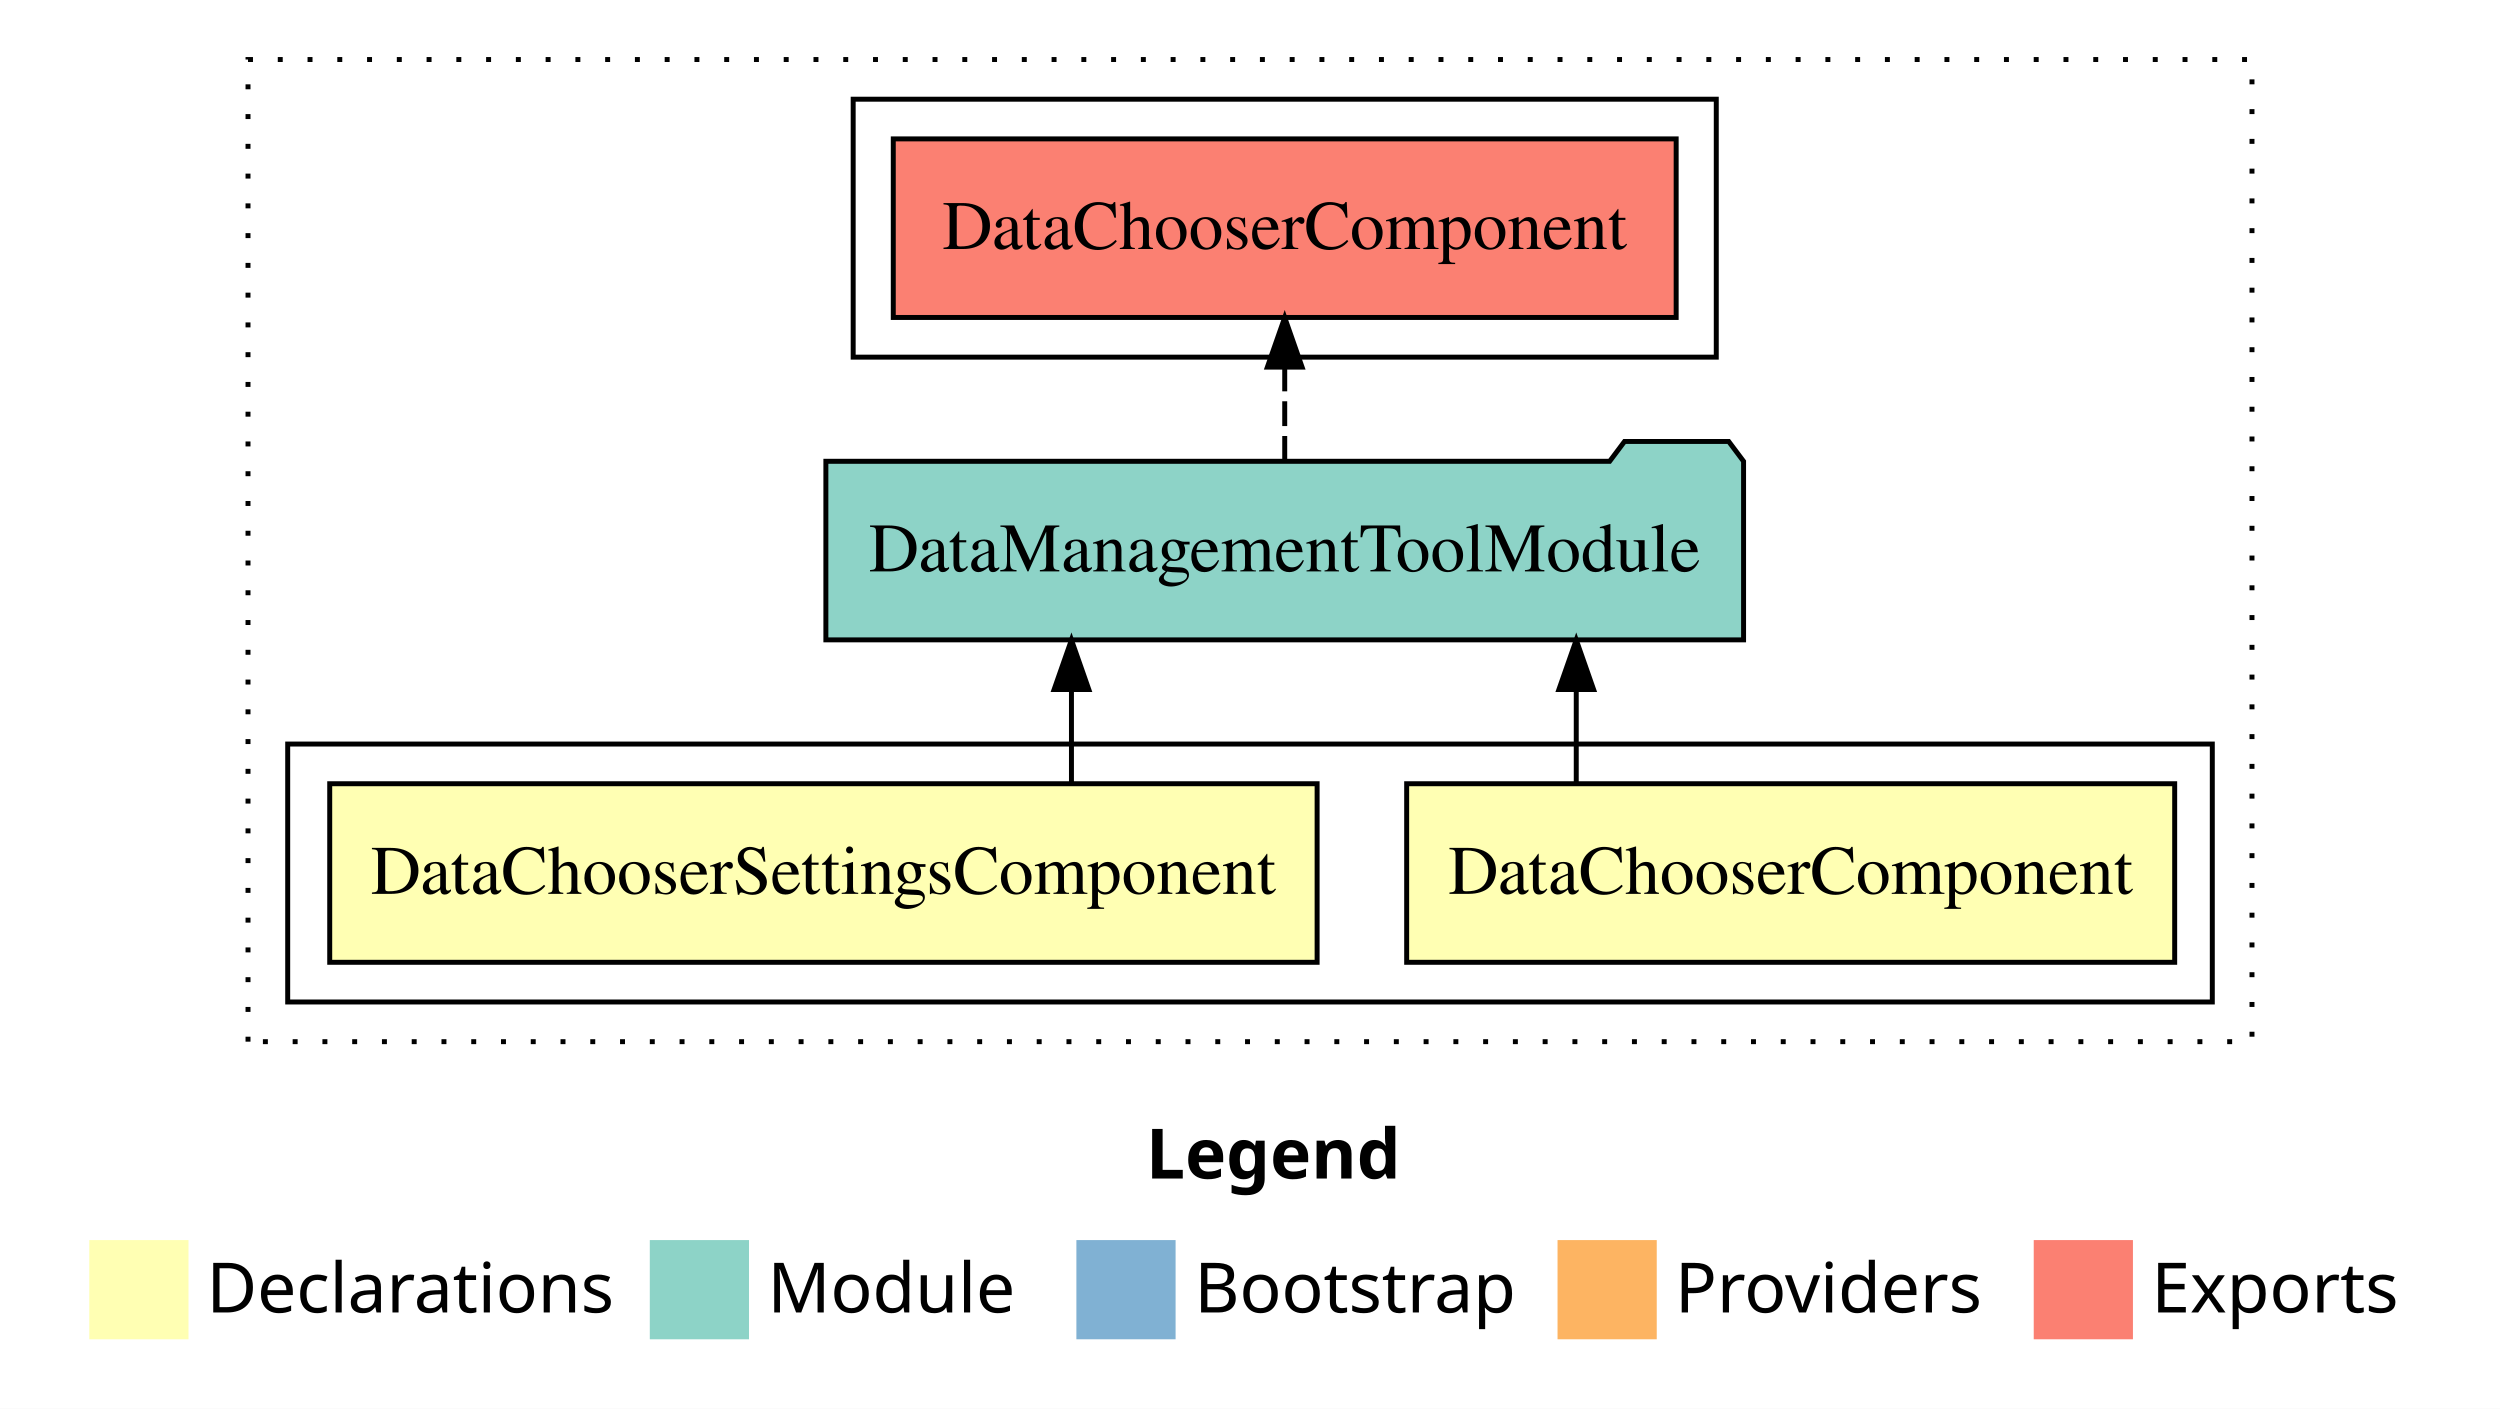
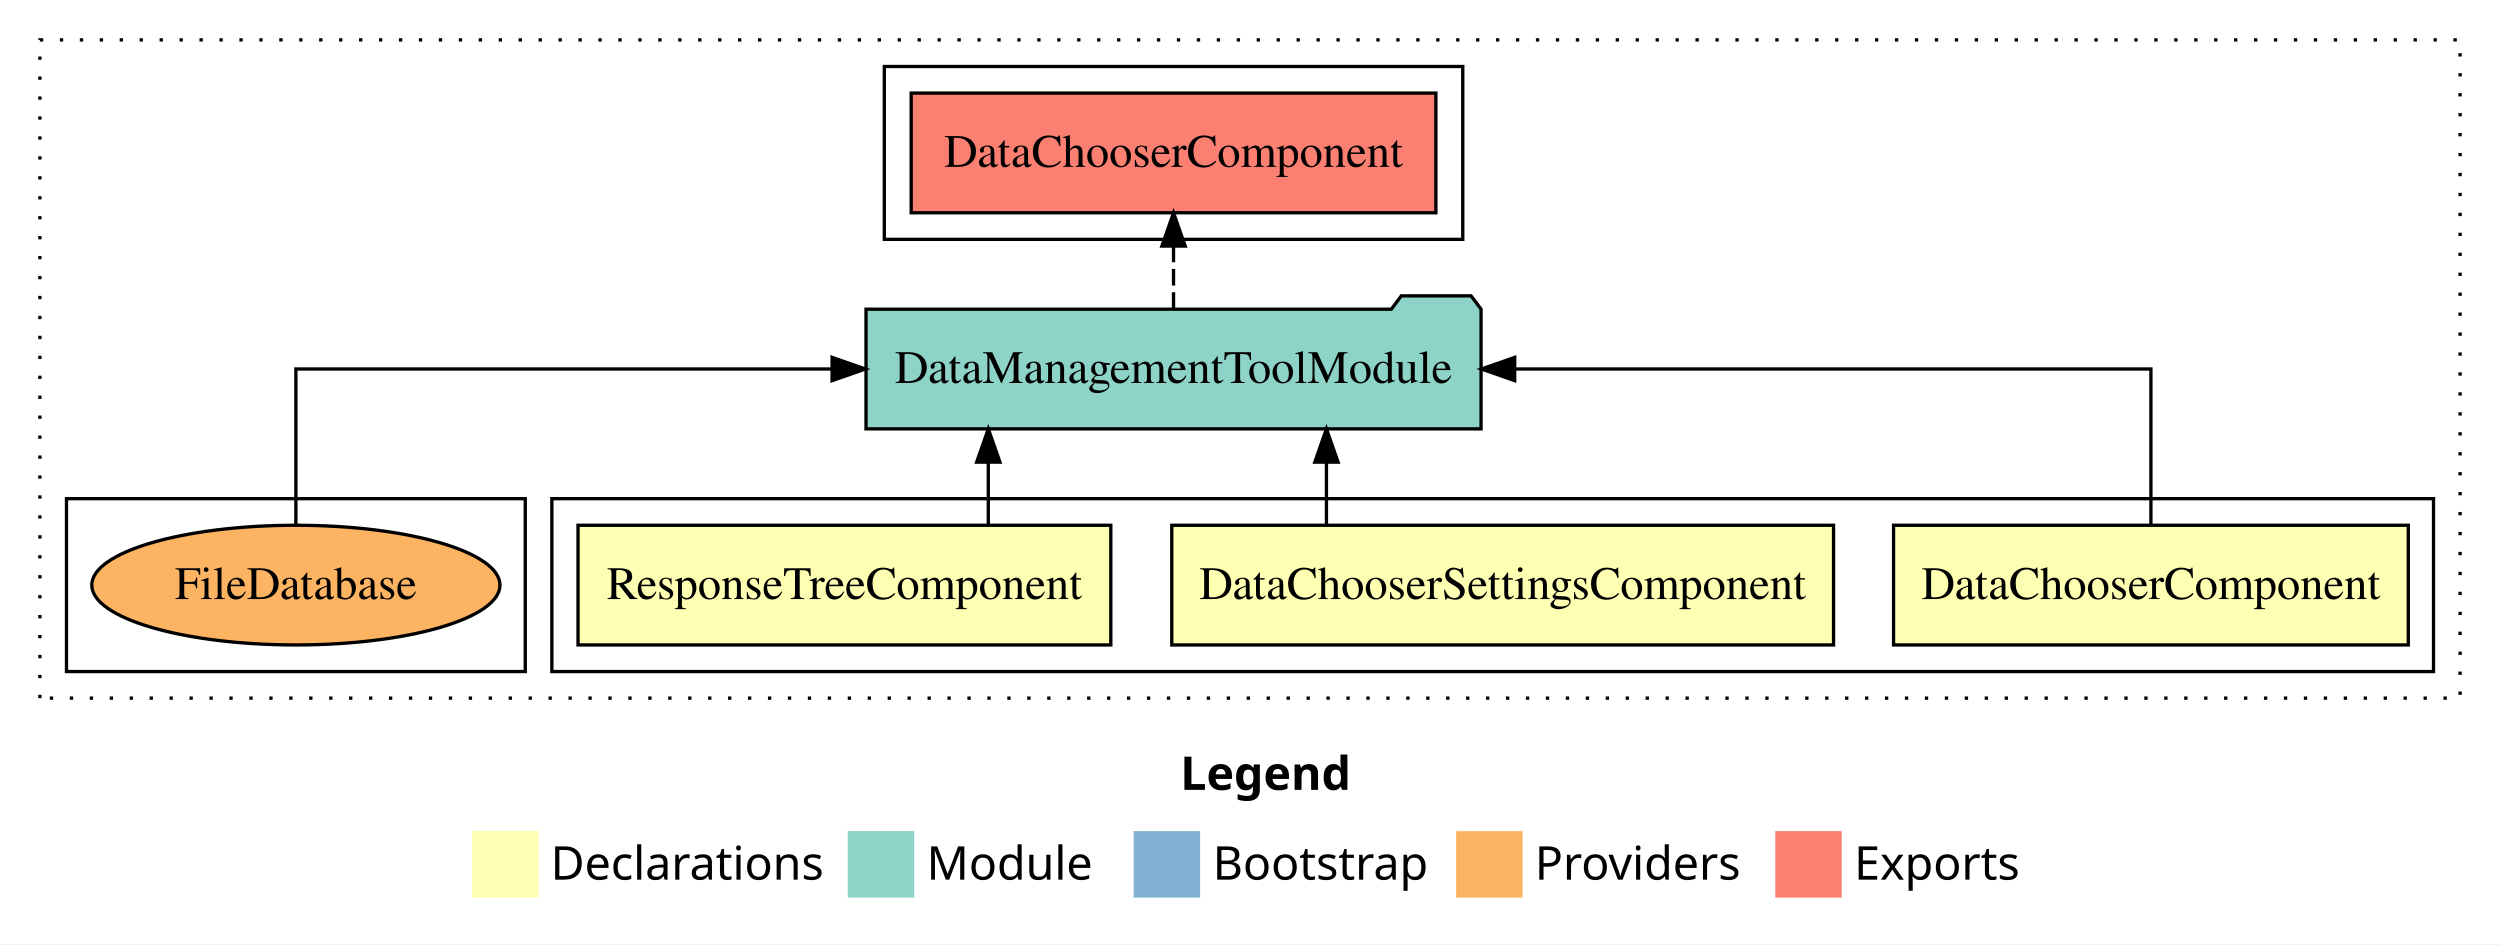
- <svg xmlns="http://www.w3.org/2000/svg" width="504pt" height="284pt" viewBox="0.00 0.00 504.00 284.00">
+ <svg xmlns="http://www.w3.org/2000/svg" width="752pt" height="284pt" viewBox="0.00 0.00 752.00 284.00">
  <g id="graph0" class="graph" transform="scale(1 1) rotate(0) translate(4 280)">
-     <polygon fill="#ffffff" stroke="transparent" points="-4,4 -4,-280 500,-280 500,4 -4,4" />
-     <text text-anchor="start" x="227.009" y="-42.4" font-family="sans-serif" font-weight="bold" font-size="14.00" fill="#000000">Legend</text>
-     <polygon fill="#ffffb3" stroke="transparent" points="14,-10 14,-30 34,-30 34,-10 14,-10" />
-     <text text-anchor="start" x="37.629" y="-15.4" font-family="sans-serif" font-size="14.00" fill="#000000">  Declarations</text>
-     <polygon fill="#8dd3c7" stroke="transparent" points="127,-10 127,-30 147,-30 147,-10 127,-10" />
-     <text text-anchor="start" x="150.725" y="-15.4" font-family="sans-serif" font-size="14.00" fill="#000000">  Module</text>
-     <polygon fill="#80b1d3" stroke="transparent" points="213,-10 213,-30 233,-30 233,-10 213,-10" />
-     <text text-anchor="start" x="236.781" y="-15.4" font-family="sans-serif" font-size="14.00" fill="#000000">  Bootstrap</text>
-     <polygon fill="#fdb462" stroke="transparent" points="310,-10 310,-30 330,-30 330,-10 310,-10" />
-     <text text-anchor="start" x="333.673" y="-15.4" font-family="sans-serif" font-size="14.00" fill="#000000">  Providers</text>
-     <polygon fill="#fb8072" stroke="transparent" points="406,-10 406,-30 426,-30 426,-10 406,-10" />
-     <text text-anchor="start" x="429.726" y="-15.4" font-family="sans-serif" font-size="14.00" fill="#000000">  Exports</text>
+     <polygon fill="#ffffff" stroke="transparent" points="-4,4 -4,-280 748,-280 748,4 -4,4" />
+     <text text-anchor="start" x="351.009" y="-42.4" font-family="sans-serif" font-weight="bold" font-size="14.00" fill="#000000">Legend</text>
+     <polygon fill="#ffffb3" stroke="transparent" points="138,-10 138,-30 158,-30 158,-10 138,-10" />
+     <text text-anchor="start" x="161.629" y="-15.4" font-family="sans-serif" font-size="14.00" fill="#000000">  Declarations</text>
+     <polygon fill="#8dd3c7" stroke="transparent" points="251,-10 251,-30 271,-30 271,-10 251,-10" />
+     <text text-anchor="start" x="274.725" y="-15.4" font-family="sans-serif" font-size="14.00" fill="#000000">  Module</text>
+     <polygon fill="#80b1d3" stroke="transparent" points="337,-10 337,-30 357,-30 357,-10 337,-10" />
+     <text text-anchor="start" x="360.781" y="-15.4" font-family="sans-serif" font-size="14.00" fill="#000000">  Bootstrap</text>
+     <polygon fill="#fdb462" stroke="transparent" points="434,-10 434,-30 454,-30 454,-10 434,-10" />
+     <text text-anchor="start" x="457.673" y="-15.4" font-family="sans-serif" font-size="14.00" fill="#000000">  Providers</text>
+     <polygon fill="#fb8072" stroke="transparent" points="530,-10 530,-30 550,-30 550,-10 530,-10" />
+     <text text-anchor="start" x="553.726" y="-15.4" font-family="sans-serif" font-size="14.00" fill="#000000">  Exports</text>
    <g id="clust1" class="cluster">
-       <polygon fill="none" stroke="#000000" stroke-dasharray="1,5" points="46,-70 46,-268 450,-268 450,-70 46,-70" />
+       <polygon fill="none" stroke="#000000" stroke-dasharray="1,5" points="8,-70 8,-268 736,-268 736,-70 8,-70" />
    </g>
    <g id="clust2" class="cluster">
-       <polygon fill="none" stroke="#000000" points="54,-78 54,-130 442,-130 442,-78 54,-78" />
+       <polygon fill="none" stroke="#000000" points="162,-78 162,-130 728,-130 728,-78 162,-78" />
    </g>
-     <g id="clust6" class="cluster">
-       <polygon fill="none" stroke="#000000" points="168,-208 168,-260 342,-260 342,-208 168,-208" />
+     <g id="clust7" class="cluster">
+       <polygon fill="none" stroke="#000000" points="262,-208 262,-260 436,-260 436,-208 262,-208" />
+     </g>
+     <g id="clust9" class="cluster">
+       <polygon fill="none" stroke="#000000" points="16,-78 16,-130 154,-130 154,-78 16,-78" />
    </g>
    <g id="node1" class="node">
-       <polygon fill="#ffffb3" stroke="#000000" points="434.416,-122 279.584,-122 279.584,-86 434.416,-86 434.416,-122" />
-       <text text-anchor="middle" x="357" y="-99.8" font-family="Times,serif" font-size="14.00" fill="#000000">DataChooserComponent</text>
+       <polygon fill="#ffffb3" stroke="#000000" points="720.416,-122 565.584,-122 565.584,-86 720.416,-86 720.416,-122" />
+       <text text-anchor="middle" x="643" y="-99.8" font-family="Times,serif" font-size="14.00" fill="#000000">DataChooserComponent</text>
+     </g>
+     <g id="node4" class="node">
+       <polygon fill="#8dd3c7" stroke="#000000" points="441.504,-187 438.504,-191 417.504,-191 414.504,-187 256.496,-187 256.496,-151 441.504,-151 441.504,-187" />
+       <text text-anchor="middle" x="349" y="-164.8" font-family="Times,serif" font-size="14.00" fill="#000000">DataManagementToolModule</text>
+     </g>
+     <g id="edge1" class="edge">
+       <path fill="none" stroke="#000000" d="M643,-122.106C643,-141.339 643,-169 643,-169 643,-169 451.62,-169 451.62,-169" />
+       <polygon fill="#000000" stroke="#000000" points="451.62,-165.5 441.62,-169 451.62,-172.5 451.62,-165.5" />
+     </g>
+     <g id="node2" class="node">
+       <polygon fill="#ffffb3" stroke="#000000" points="547.529,-122 348.471,-122 348.471,-86 547.529,-86 547.529,-122" />
+       <text text-anchor="middle" x="448" y="-99.8" font-family="Times,serif" font-size="14.00" fill="#000000">DataChooserSettingsComponent</text>
+     </g>
+     <g id="edge2" class="edge">
+       <path fill="none" stroke="#000000" d="M394.994,-122.106C394.994,-122.106 394.994,-140.991 394.994,-140.991" />
+       <polygon fill="#000000" stroke="#000000" points="391.494,-140.991 394.994,-150.991 398.494,-140.991 391.494,-140.991" />
    </g>
    <g id="node3" class="node">
-       <polygon fill="#8dd3c7" stroke="#000000" points="347.504,-187 344.504,-191 323.504,-191 320.504,-187 162.496,-187 162.496,-151 347.504,-151 347.504,-187" />
-       <text text-anchor="middle" x="255" y="-164.8" font-family="Times,serif" font-size="14.00" fill="#000000">DataManagementToolModule</text>
-     </g>
-     <g id="edge1" class="edge">
-       <path fill="none" stroke="#000000" d="M313.772,-122.106C313.772,-122.106 313.772,-140.991 313.772,-140.991" />
-       <polygon fill="#000000" stroke="#000000" points="310.272,-140.991 313.772,-150.991 317.272,-140.991 310.272,-140.991" />
-     </g>
-     <g id="node2" class="node">
-       <polygon fill="#ffffb3" stroke="#000000" points="261.529,-122 62.471,-122 62.471,-86 261.529,-86 261.529,-122" />
-       <text text-anchor="middle" x="162" y="-99.8" font-family="Times,serif" font-size="14.00" fill="#000000">DataChooserSettingsComponent</text>
-     </g>
-     <g id="edge2" class="edge">
-       <path fill="none" stroke="#000000" d="M212.006,-122.106C212.006,-122.106 212.006,-140.991 212.006,-140.991" />
-       <polygon fill="#000000" stroke="#000000" points="208.506,-140.991 212.006,-150.991 215.506,-140.991 208.506,-140.991" />
-     </g>
-     <g id="node4" class="node">
-       <polygon fill="#fb8072" stroke="#000000" points="333.915,-252 176.085,-252 176.085,-216 333.915,-216 333.915,-252" />
-       <text text-anchor="middle" x="255" y="-229.8" font-family="Times,serif" font-size="14.00" fill="#000000">DataChooserComponent </text>
+       <polygon fill="#ffffb3" stroke="#000000" points="330.13,-122 169.87,-122 169.87,-86 330.13,-86 330.13,-122" />
+       <text text-anchor="middle" x="250" y="-99.8" font-family="Times,serif" font-size="14.00" fill="#000000">ResponseTreeComponent</text>
    </g>
    <g id="edge3" class="edge">
-       <path fill="none" stroke="#000000" stroke-dasharray="5,2" d="M255,-187.106C255,-187.106 255,-205.991 255,-205.991" />
-       <polygon fill="#000000" stroke="#000000" points="251.5,-205.991 255,-215.991 258.5,-205.991 251.5,-205.991" />
+       <path fill="none" stroke="#000000" d="M293.282,-122.106C293.282,-122.106 293.282,-140.991 293.282,-140.991" />
+       <polygon fill="#000000" stroke="#000000" points="289.782,-140.991 293.282,-150.991 296.782,-140.991 289.782,-140.991" />
+     </g>
+     <g id="node5" class="node">
+       <polygon fill="#fb8072" stroke="#000000" points="427.915,-252 270.085,-252 270.085,-216 427.915,-216 427.915,-252" />
+       <text text-anchor="middle" x="349" y="-229.8" font-family="Times,serif" font-size="14.00" fill="#000000">DataChooserComponent </text>
+     </g>
+     <g id="edge4" class="edge">
+       <path fill="none" stroke="#000000" stroke-dasharray="5,2" d="M349,-187.106C349,-187.106 349,-205.991 349,-205.991" />
+       <polygon fill="#000000" stroke="#000000" points="345.5,-205.991 349,-215.991 352.5,-205.991 345.5,-205.991" />
+     </g>
+     <g id="node6" class="node">
+       <ellipse fill="#fdb462" stroke="#000000" cx="85" cy="-104" rx="61.39" ry="18" />
+       <text text-anchor="middle" x="85" y="-99.8" font-family="Times,serif" font-size="14.00" fill="#000000">FileDatabase</text>
+     </g>
+     <g id="edge5" class="edge">
+       <path fill="none" stroke="#000000" d="M85,-122.106C85,-141.339 85,-169 85,-169 85,-169 246.295,-169 246.295,-169" />
+       <polygon fill="#000000" stroke="#000000" points="246.295,-172.5 256.295,-169 246.295,-165.5 246.295,-172.5" />
    </g>
  </g>
</svg>
